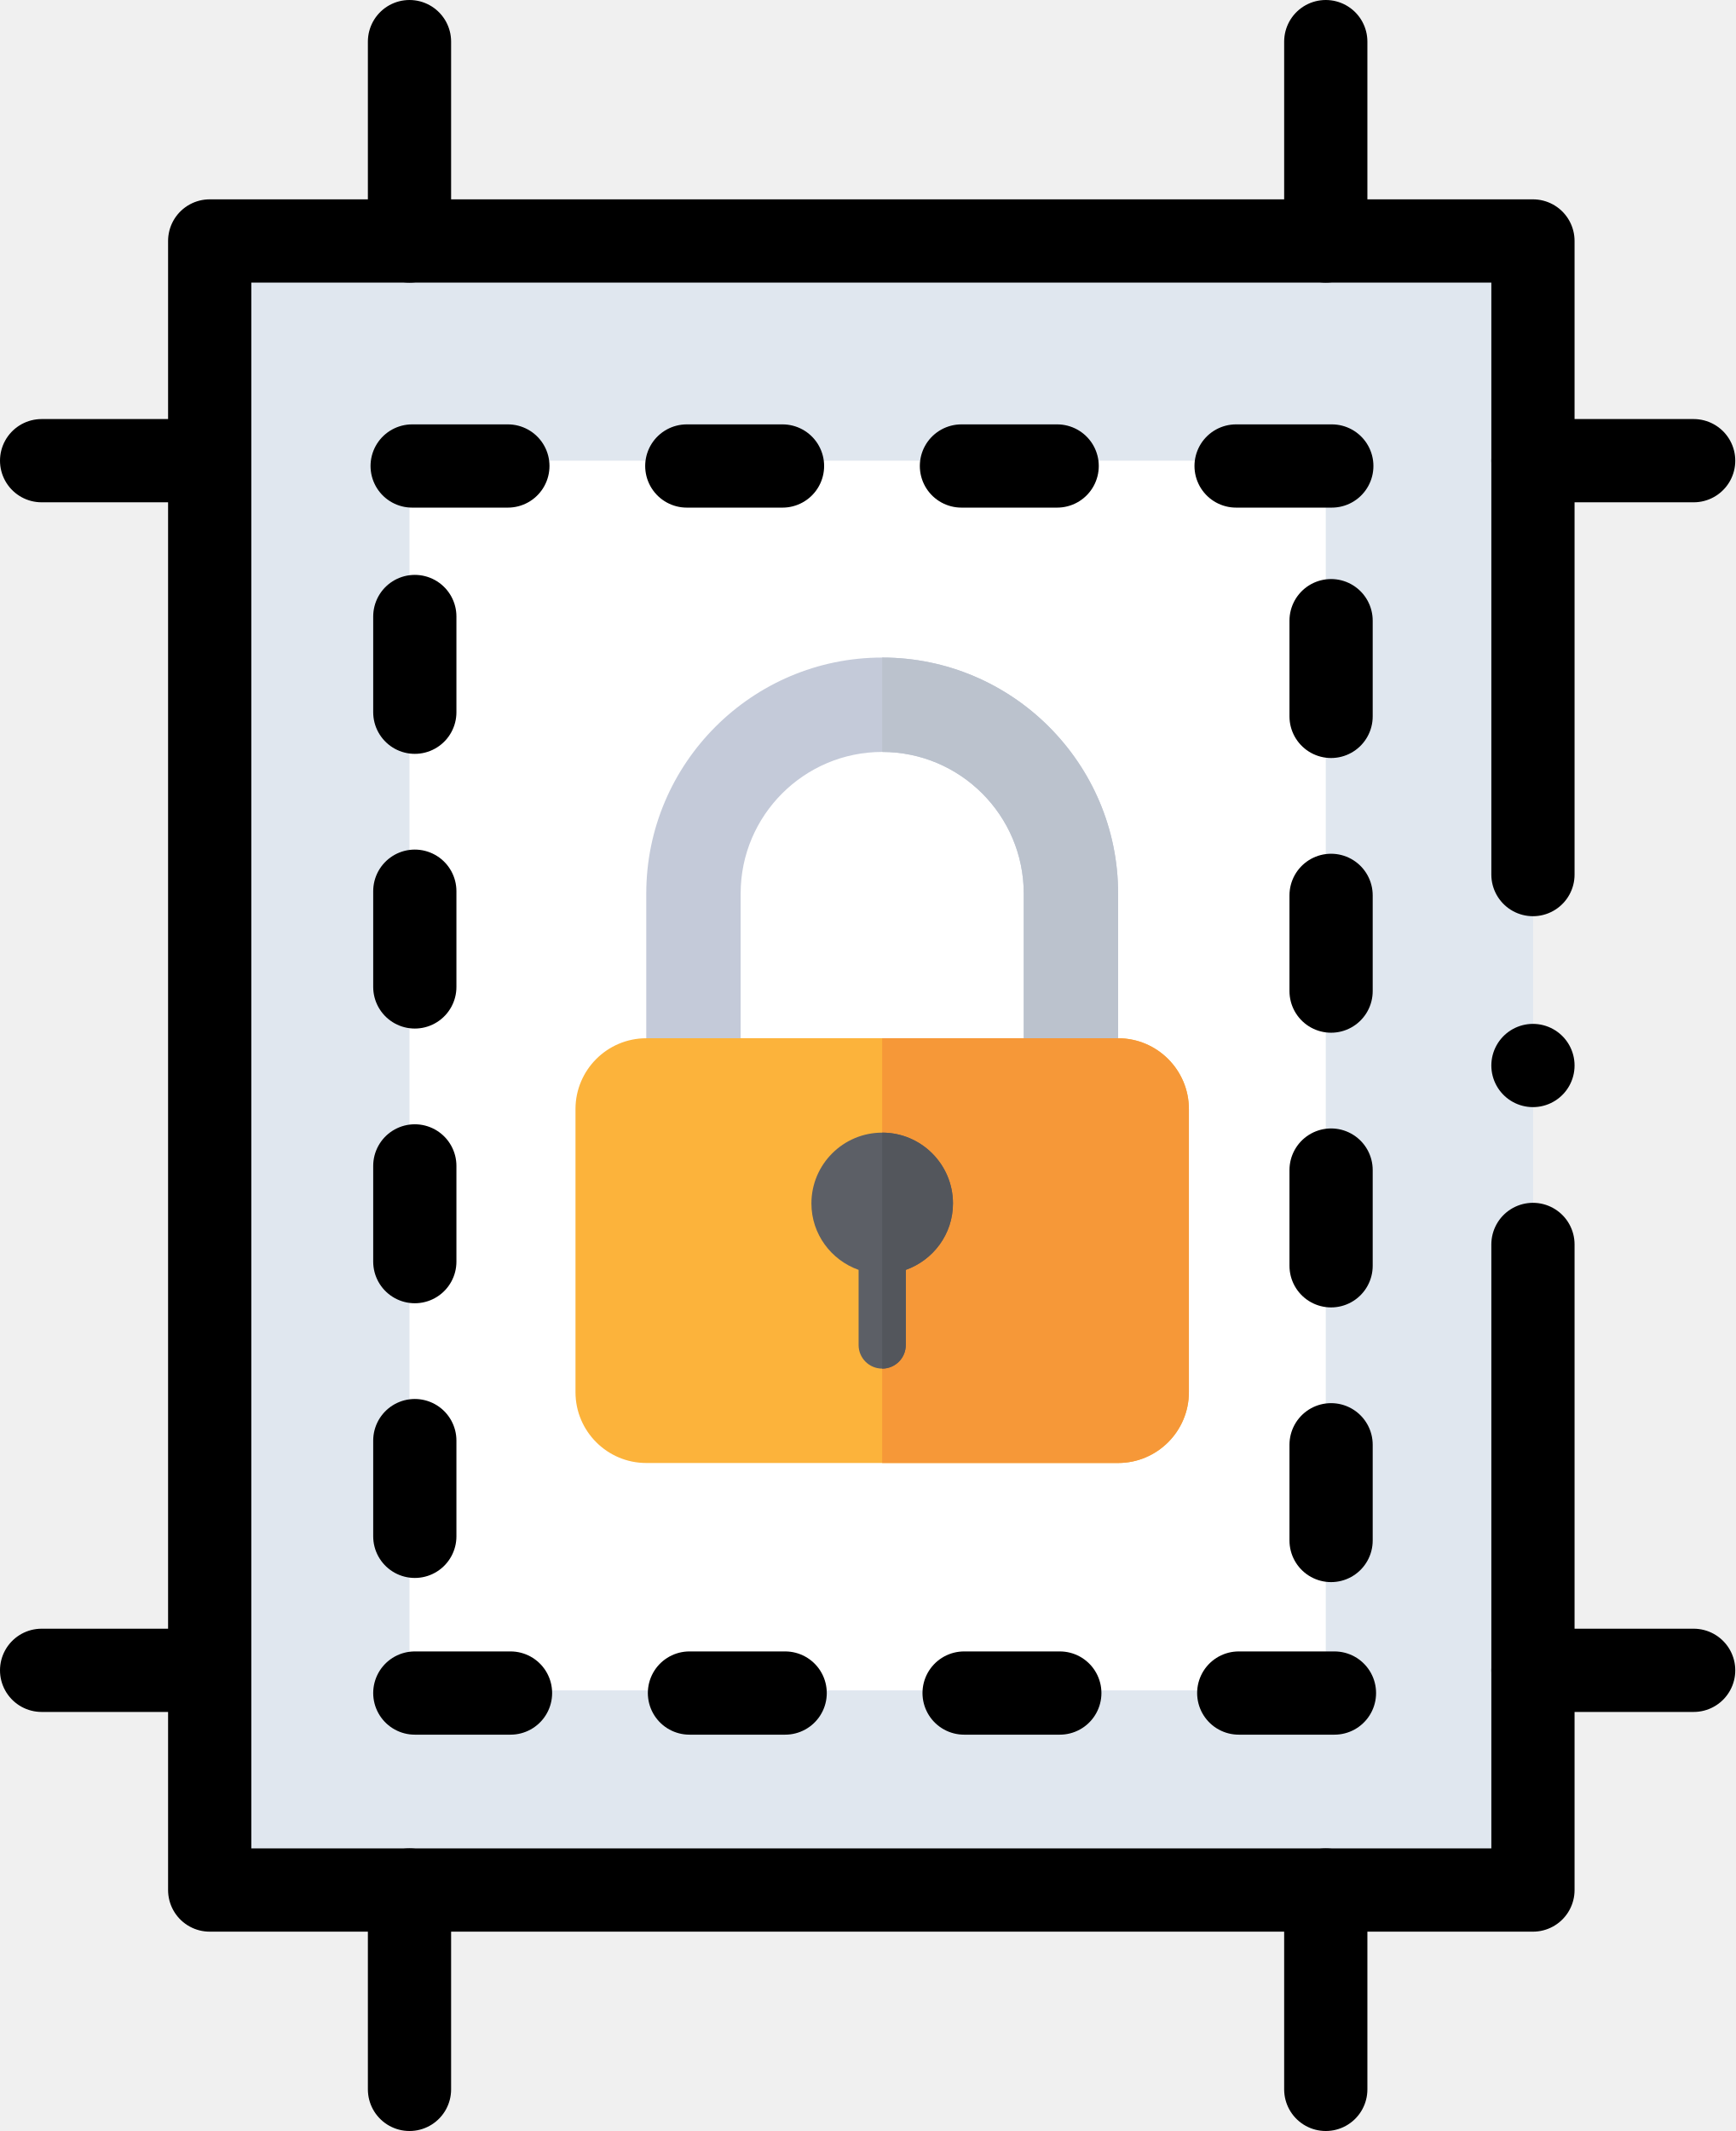
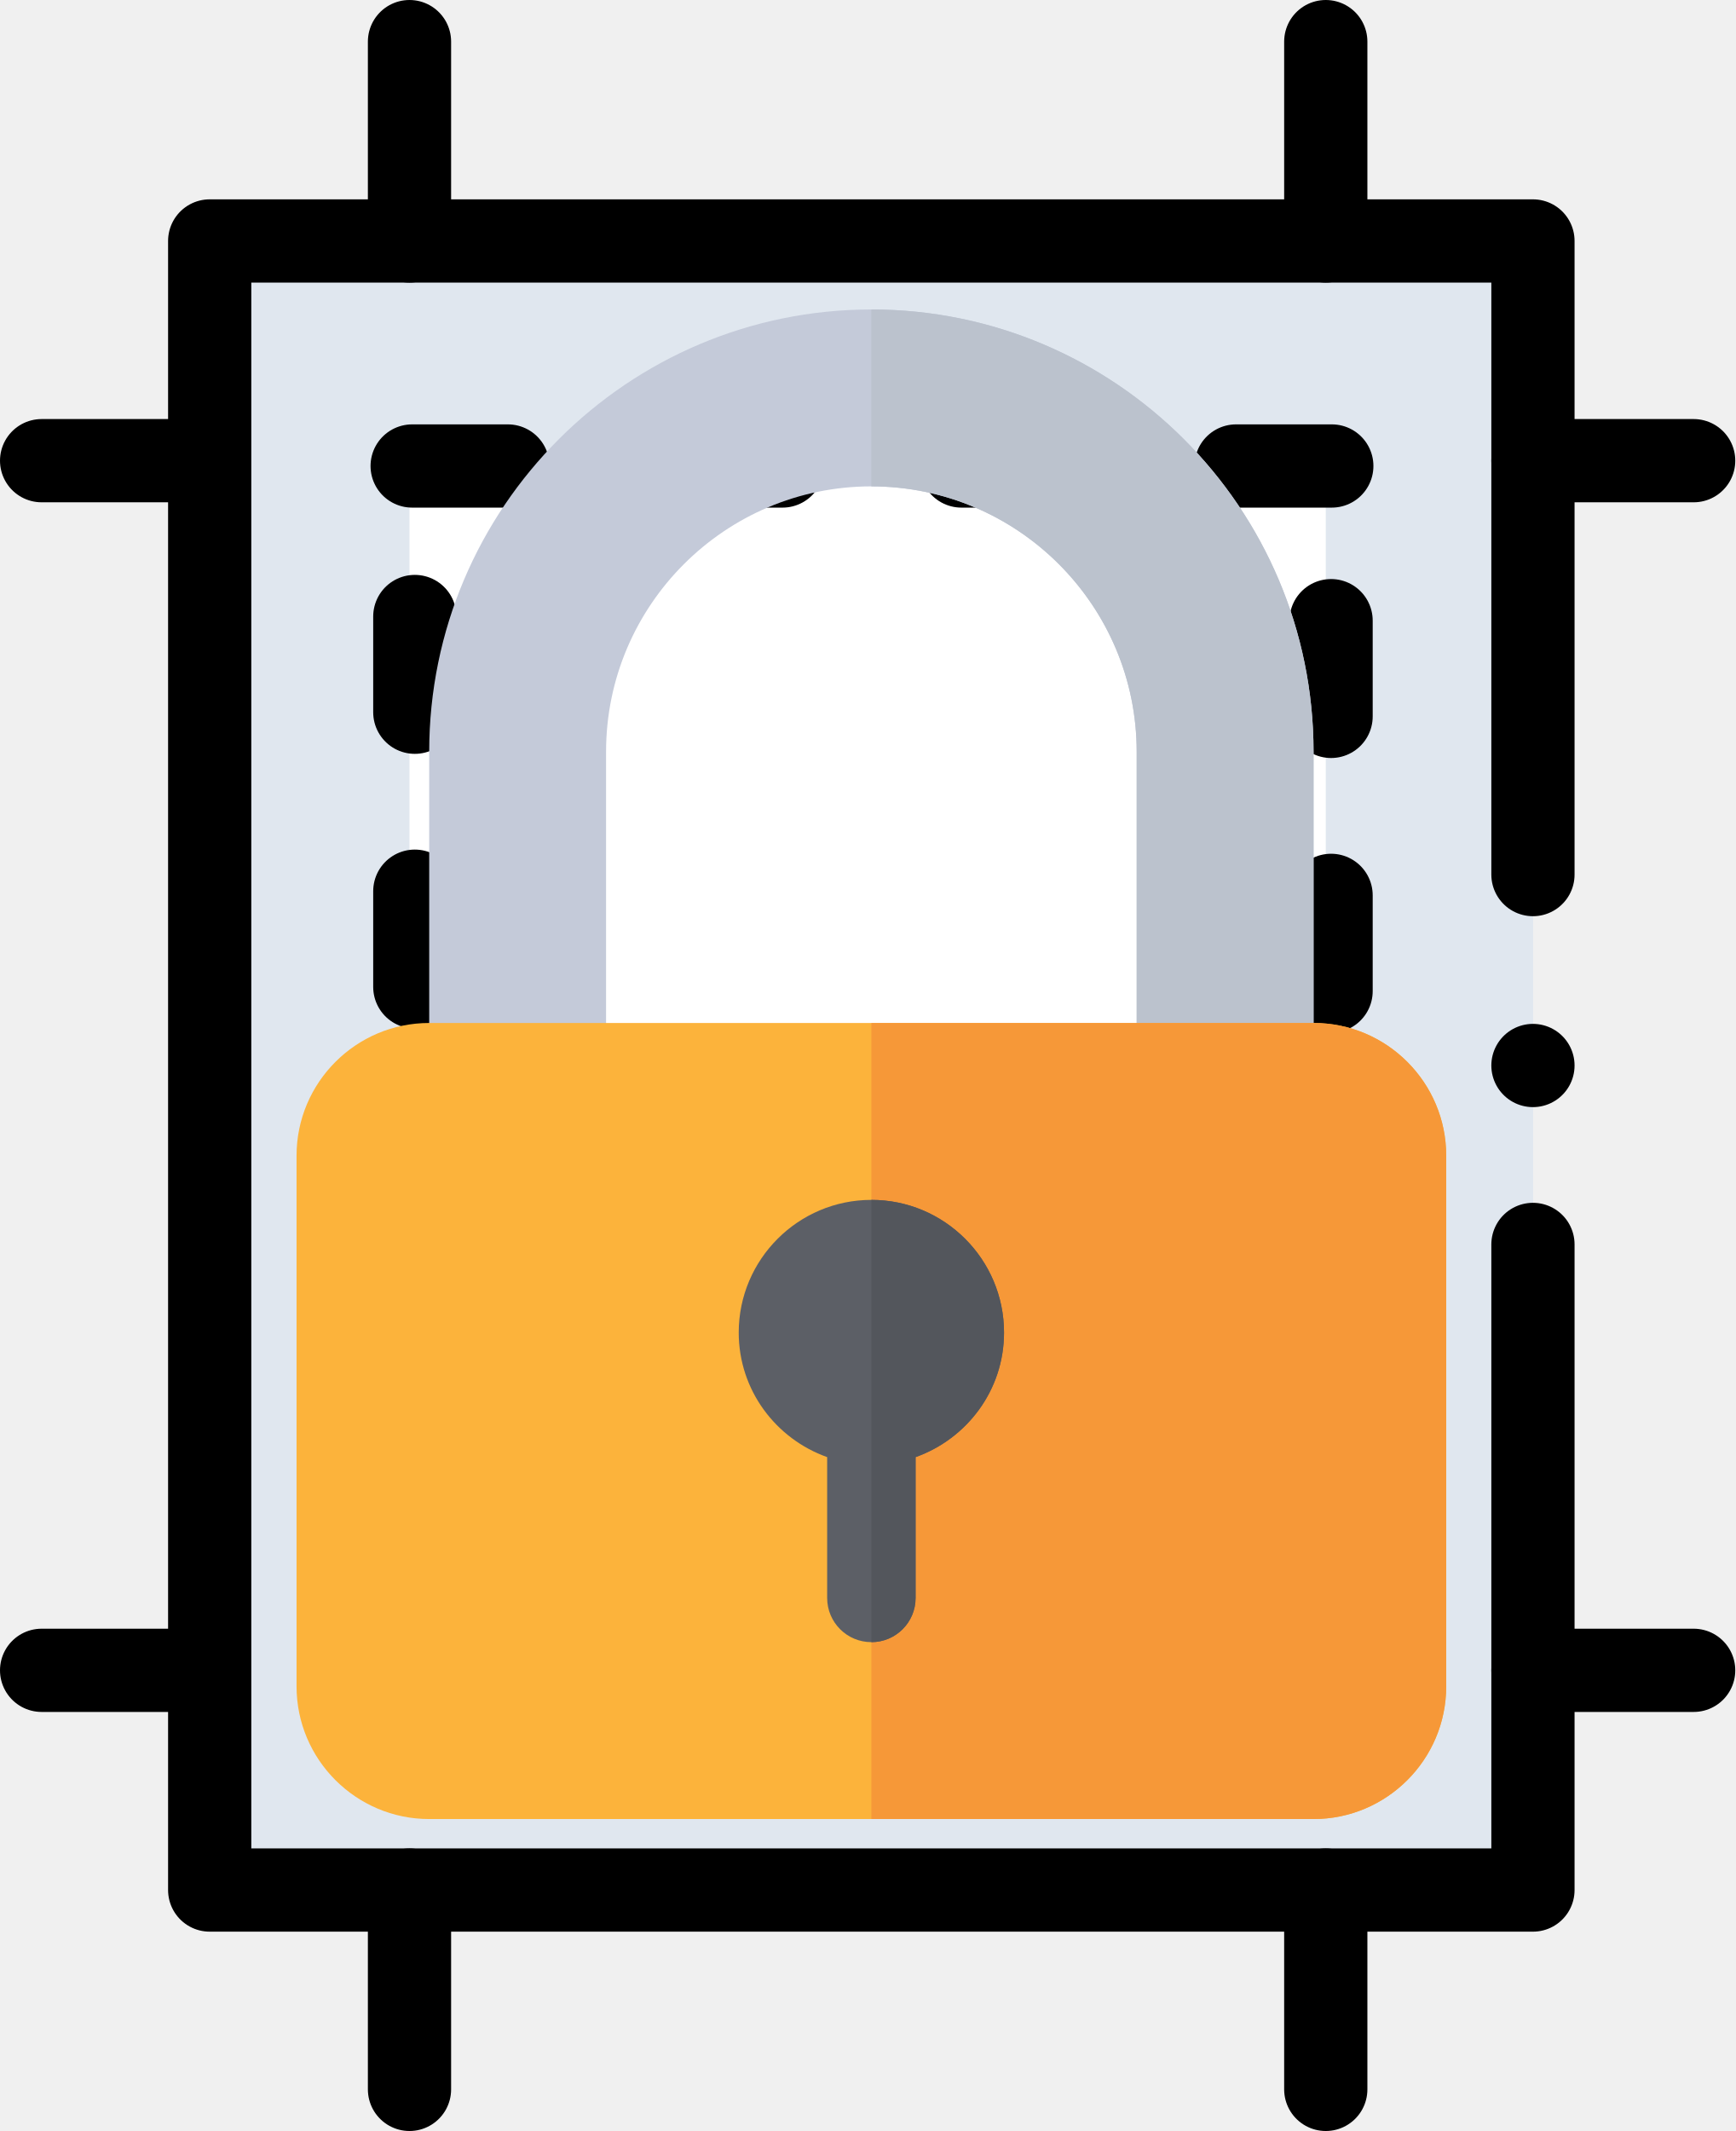
<svg xmlns="http://www.w3.org/2000/svg" version="1.1" id="Capa_1" x="0px" y="0px" viewBox="0 0 417.002 512" xml:space="preserve" width="417.002" height="512">
  <defs id="defs14" />
  <g id="g14" transform="translate(-47.499)">
    <polyline style="fill:#e0e7ef" points="415.881,210.129 415.881,57.894 97.89,57.894 97.89,454.106 415.881,454.106 &#10;  415.881,298.991  " id="polyline1" />
    <rect x="145.905" y="110.685" style="fill:#ffffff" width="220.191" height="295.453" id="rect1" />
    <polygon style="fill:#e0e7ef" points="415.881,210.129 415.881,57.894 97.89,57.894 97.89,454.106 415.881,454.106 415.881,298.991 " id="polygon1" />
    <polyline style="fill:none;stroke:#000000;stroke-width:20;stroke-linecap:round;stroke-linejoin:round;stroke-miterlimit:10" points="&#10;  415.881,210.129 415.881,57.894 97.89,57.894 97.89,454.106 415.881,454.106 415.881,298.991  " id="polyline2" />
    <rect x="145.905" y="110.685" style="fill:#ffffff" width="220.191" height="295.453" id="rect2" />
    <g id="g5" transform="translate(1.276808,0.638404)">
      <line style="fill:none;stroke:#000000;stroke-width:20;stroke-linecap:round;stroke-linejoin:round;stroke-miterlimit:10;stroke-dasharray:23, 43" x1="145.905" y1="368.484" x2="145.905" y2="116.685" id="line2" />
      <line style="fill:none;stroke:#000000;stroke-width:20;stroke-linecap:round;stroke-linejoin:round;stroke-miterlimit:10;stroke-dasharray:23, 43" x1="145.267" y1="111.323" x2="401.229" y2="111.322" id="line3" />
      <line style="fill:none;stroke:#000000;stroke-width:20;stroke-linecap:round;stroke-linejoin:round;stroke-miterlimit:10;stroke-dasharray:23, 43" x1="145.905" y1="406.137" x2="391.536" y2="406.137" id="line4" />
      <line style="fill:none;stroke:#000000;stroke-width:20;stroke-linecap:round;stroke-linejoin:round;stroke-miterlimit:10;stroke-dasharray:23, 43" x1="366.095" y1="369.484" x2="366.095" y2="117.685" id="line5" />
    </g>
    <line style="fill:none;stroke:#000000;stroke-width:20;stroke-linecap:round;stroke-linejoin:round;stroke-miterlimit:10" x1="366.095" y1="57.894" x2="366.095" y2="10" id="line6" />
    <line style="fill:none;stroke:#000000;stroke-width:20;stroke-linecap:round;stroke-linejoin:round;stroke-miterlimit:10" x1="415.881" y1="110.684" x2="454.501" y2="110.684" id="line7" />
    <line style="fill:none;stroke:#000000;stroke-width:20;stroke-linecap:round;stroke-linejoin:round;stroke-miterlimit:10" x1="145.905" y1="57.894" x2="145.905" y2="10" id="line8" />
    <line style="fill:none;stroke:#000000;stroke-width:20;stroke-linecap:round;stroke-linejoin:round;stroke-miterlimit:10" x1="96.119" y1="110.684" x2="57.499" y2="110.684" id="line9" />
    <line style="fill:none;stroke:#000000;stroke-width:20;stroke-linecap:round;stroke-linejoin:round;stroke-miterlimit:10" x1="145.905" y1="454.106" x2="145.905" y2="502" id="line10" />
    <line style="fill:none;stroke:#000000;stroke-width:20;stroke-linecap:round;stroke-linejoin:round;stroke-miterlimit:10" x1="96.119" y1="401.316" x2="57.499" y2="401.316" id="line11" />
    <line style="fill:none;stroke:#000000;stroke-width:20;stroke-linecap:round;stroke-linejoin:round;stroke-miterlimit:10" x1="366.095" y1="454.106" x2="366.095" y2="502" id="line12" />
    <line style="fill:none;stroke:#000000;stroke-width:20;stroke-linecap:round;stroke-linejoin:round;stroke-miterlimit:10" x1="415.881" y1="401.316" x2="454.501" y2="401.316" id="line13" />
    <line style="fill:none;stroke:#000000;stroke-width:20;stroke-linecap:round;stroke-linejoin:round;stroke-miterlimit:10" x1="415.881" y1="256" x2="415.881" y2="256" id="line14" />
-     <g id="g21" transform="matrix(0.3779653,0,0,0.3779653,162.7396,157.985)">
+     <g id="g21" transform="matrix(0.7083893,0,0,0.7083893,75.55134,74.35412)">
      <path style="fill:#c4cad9" d="M 346,272 V 150 c 0,-49.629 -40.371,-90 -90,-90 -49.629,0 -90,40.371 -90,90 V 272 H 106 V 150 C 106,67.295 173.295,0 256,0 338.705,0 406,67.295 406,150 v 122 z" id="path1" />
      <path style="fill:#bbc2cd" d="m 346,150 v 122 h 60 V 150 C 406,67.295 338.705,0 256,0 v 60 c 49.629,0 90,40.371 90,90 z" id="path2" />
      <path style="fill:#fcb33b" d="M 406,512 H 106 C 81.186,512 61,491.814 61,467 V 287 c 0,-24.814 20.186,-45 45,-45 h 300 c 24.814,0 45,20.186 45,45 v 180 c 0,24.814 -20.186,45 -45,45 z" id="path3" />
      <path style="fill:#f69838" d="M 406,242 H 256 v 270 h 150 c 24.814,0 45,-20.186 45,-45 V 287 c 0,-24.814 -20.186,-45 -45,-45 z" id="path4" />
      <path style="fill:#5c5f66" d="m 301,347 c 0,-24.814 -20.186,-45 -45,-45 -24.814,0 -45,20.186 -45,45 0,19.541 12.576,36.035 30,42.246 V 437 c 0,8.291 6.709,15 15,15 8.291,0 15,-6.709 15,-15 v -47.754 c 17.424,-6.211 30,-22.705 30,-42.246 z" id="path5" />
      <path style="fill:#53565c" d="m 271,437 v -47.754 c 17.424,-6.211 30,-22.705 30,-42.246 0,-24.814 -20.186,-45 -45,-45 v 150 c 8.291,0 15,-6.709 15,-15 z" id="path6" />
      <g id="g6">
</g>
      <g id="g7">
</g>
      <g id="g8">
</g>
      <g id="g9">
</g>
      <g id="g10">
</g>
      <g id="g11">
</g>
      <g id="g12">
</g>
      <g id="g13">
</g>
      <g id="g14-5">
</g>
      <g id="g15">
</g>
      <g id="g16">
</g>
      <g id="g17">
</g>
      <g id="g18">
</g>
      <g id="g19">
</g>
      <g id="g20">
</g>
    </g>
  </g>
</svg>
